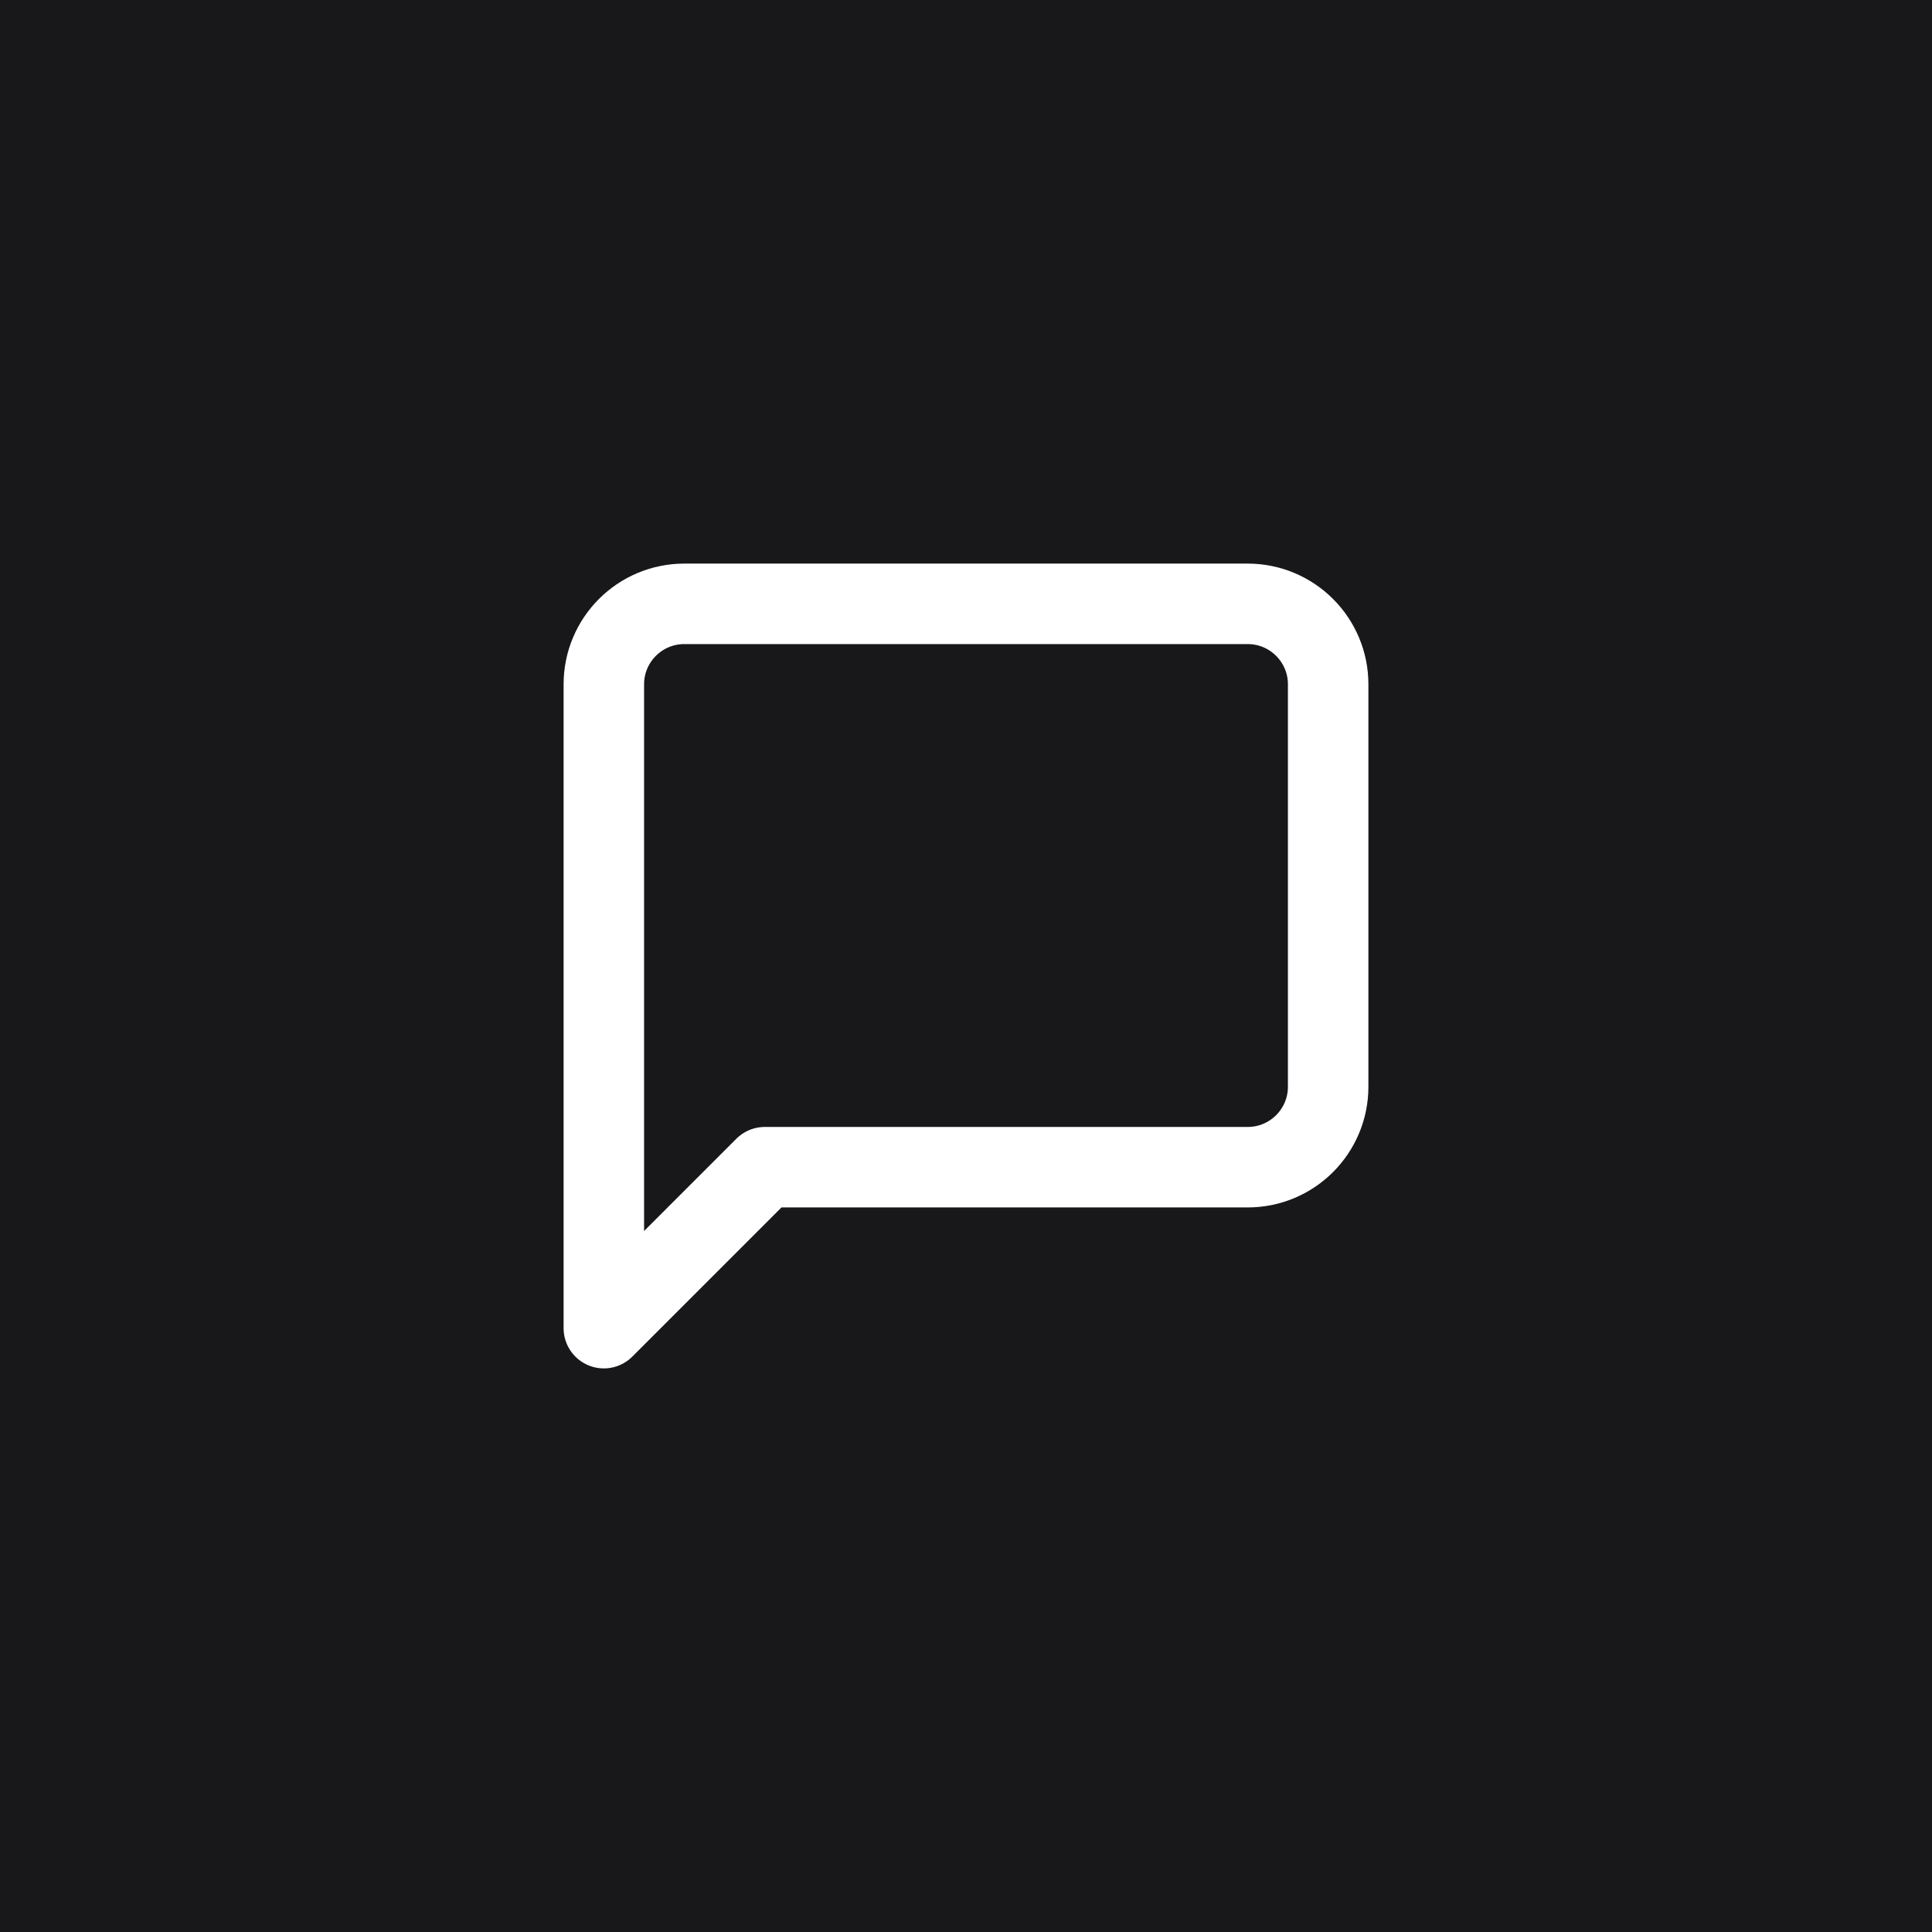
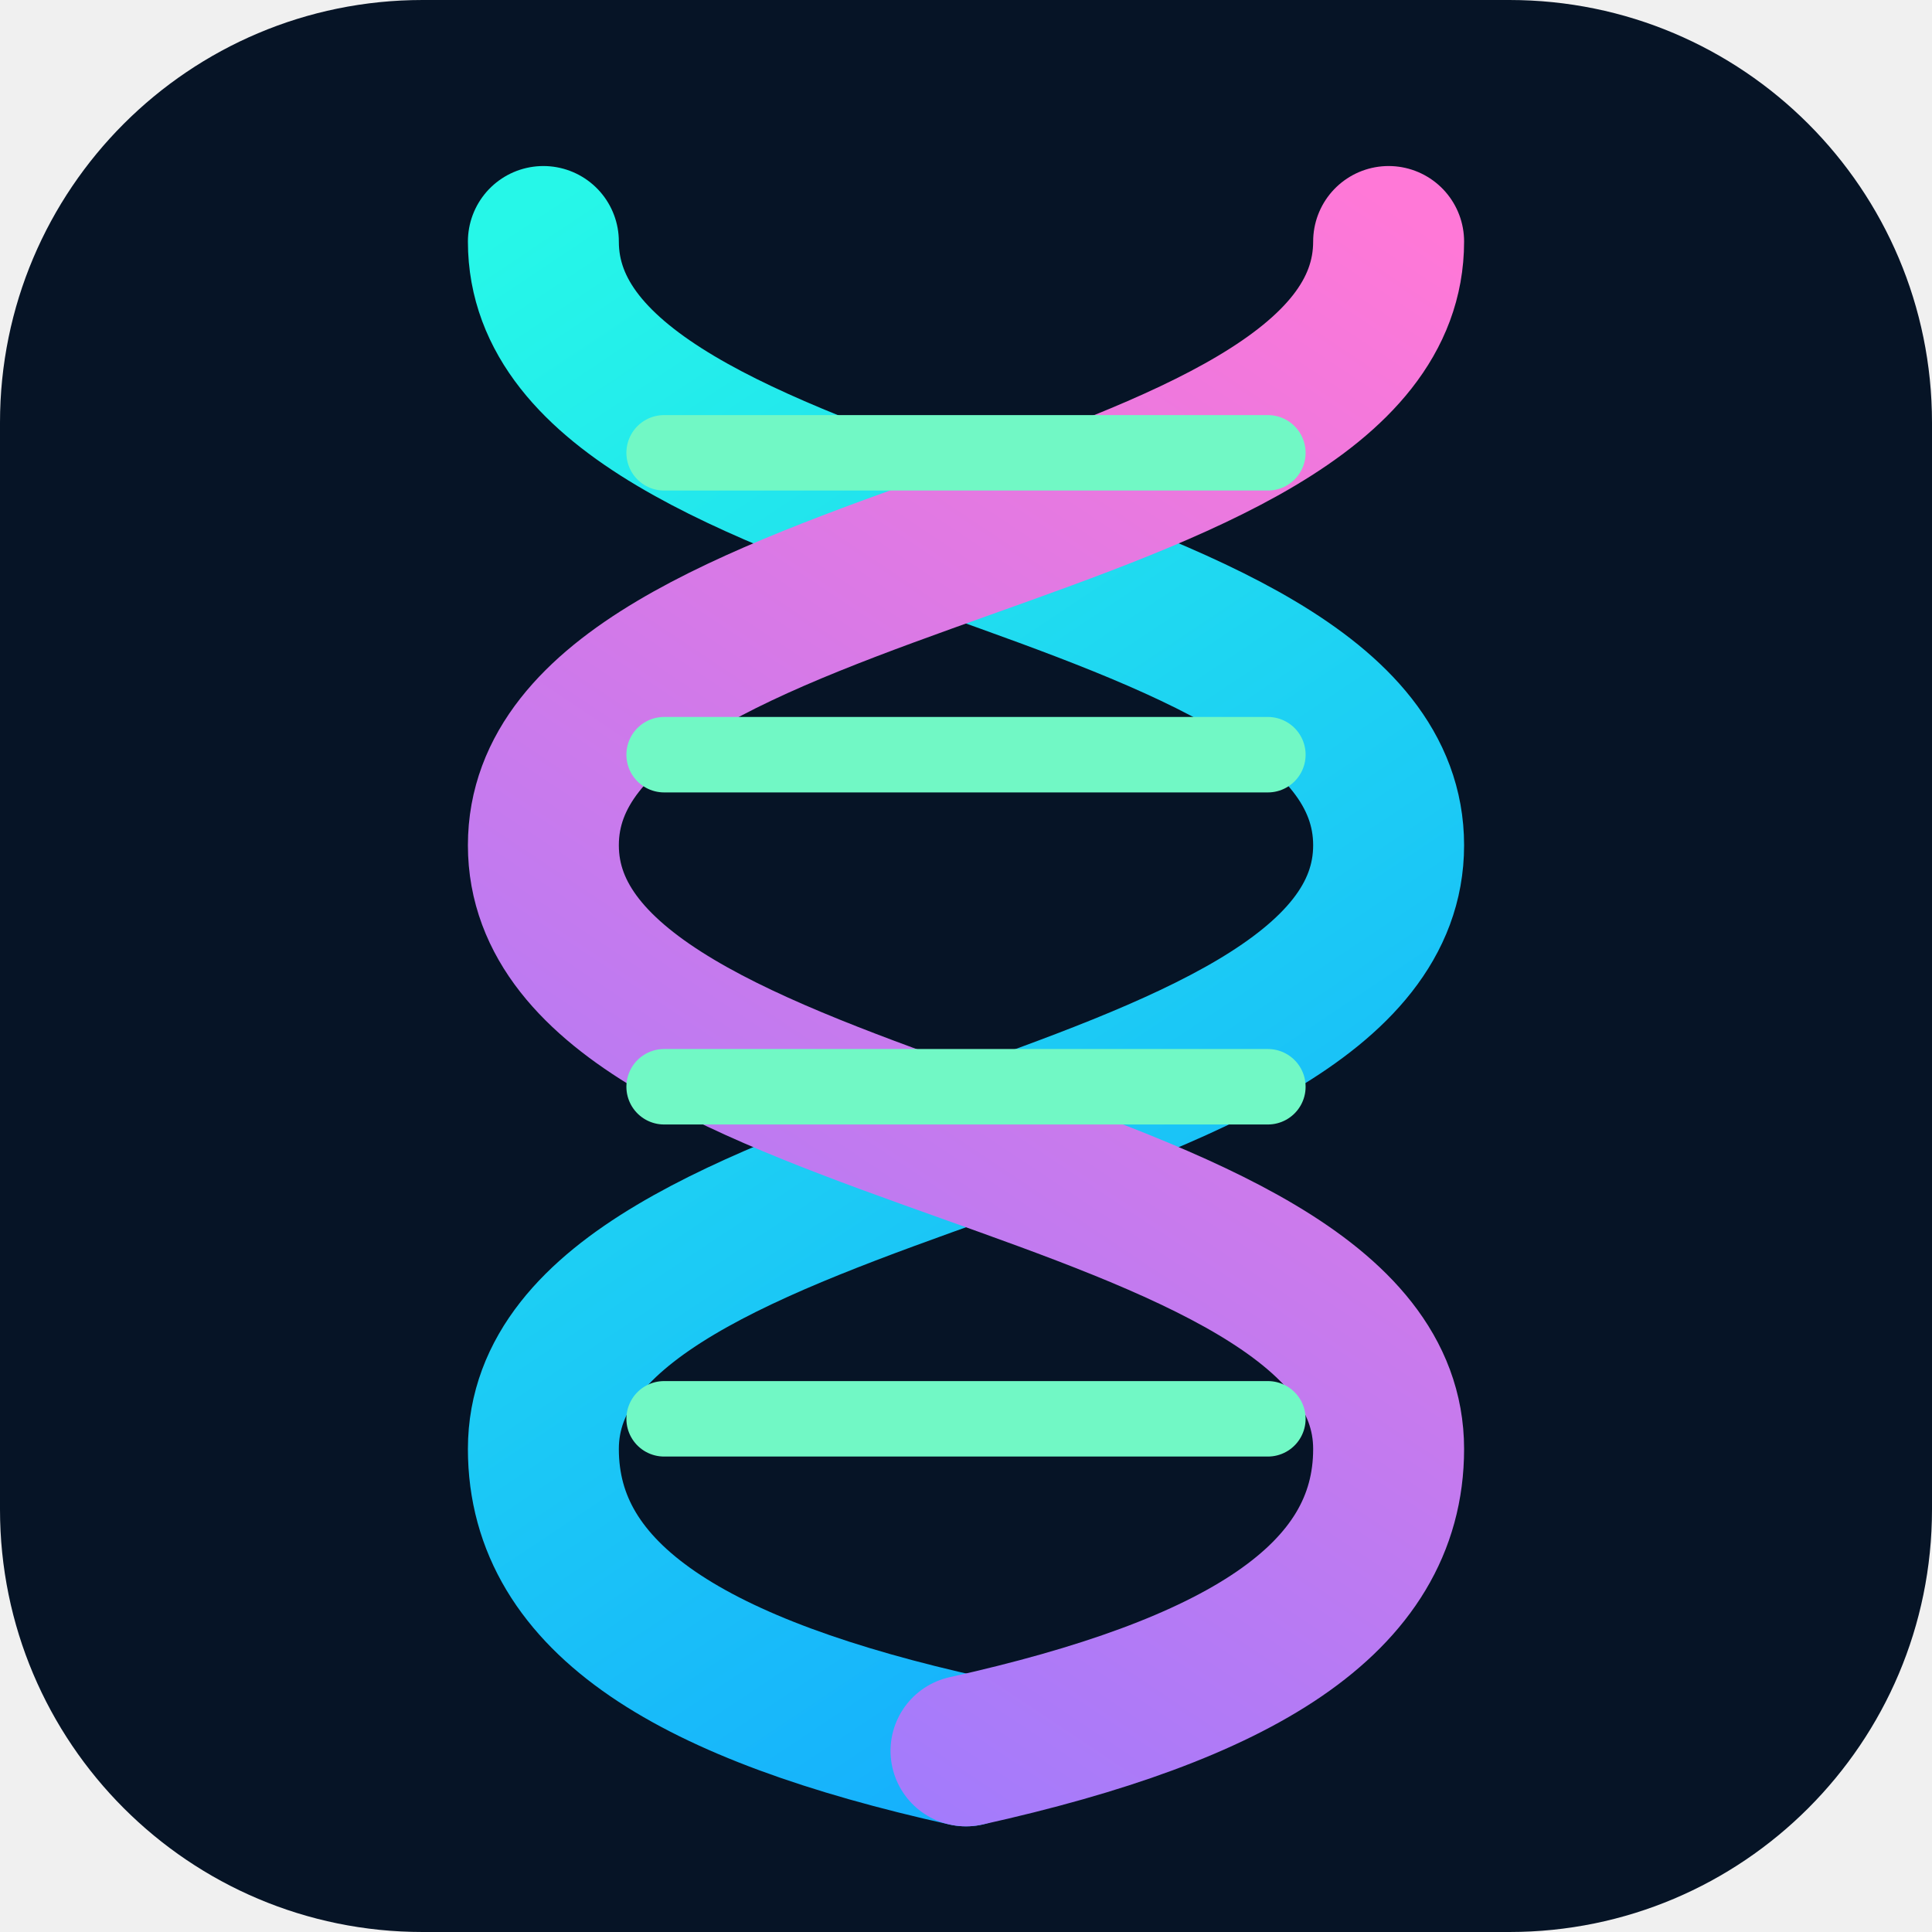
- <svg xmlns="http://www.w3.org/2000/svg" viewBox="0 0 64 64" width="64" height="64">
-   <rect x="0" y="0" width="64" height="64" fill="hsl(240 5.9% 10%)" />
-   <g transform="translate(32, 32) scale(1.333) translate(-12, -12)" stroke="white" stroke-width="2" fill="none" stroke-linecap="round" stroke-linejoin="round">
-     <path d="M21 15a2 2 0 0 1-2 2H7l-4 4V5a2 2 0 0 1 2-2h14a2 2 0 0 1 2 2z" />
-   </g>
+ <svg xmlns="http://www.w3.org/2000/svg" width="64" height="64" viewBox="0 0 64 64" fill="none">
+   <defs>
+     <linearGradient id="c" x1="16" y1="8" x2="48" y2="56" gradientUnits="userSpaceOnUse">
+       <stop stop-color="#26F7E8" />
+       <stop offset="1" stop-color="#14A8FF" />
+     </linearGradient>
+     <linearGradient id="p" x1="48" y1="8" x2="16" y2="56" gradientUnits="userSpaceOnUse">
+       <stop stop-color="#FF78D7" />
+       <stop offset="1" stop-color="#9B7BFF" />
+     </linearGradient>
+   </defs>
+   <rect width="64" height="64" rx="14" fill="#061426" />
+   <path d="M18 8C18 18 46 18 46 28C46 38 18 38 18 48C18 53 23 56 32 58" stroke="url(#c)" stroke-width="5" stroke-linecap="round" />
+   <path d="M46 8C46 18 18 18 18 28C18 38 46 38 46 48C46 53 41 56 32 58" stroke="url(#p)" stroke-width="5" stroke-linecap="round" />
+   <path d="M22 15H42M22 25H42M22 36H42M22 47H42" stroke="#71F8C5" stroke-width="2.5" stroke-linecap="round" />
</svg>
